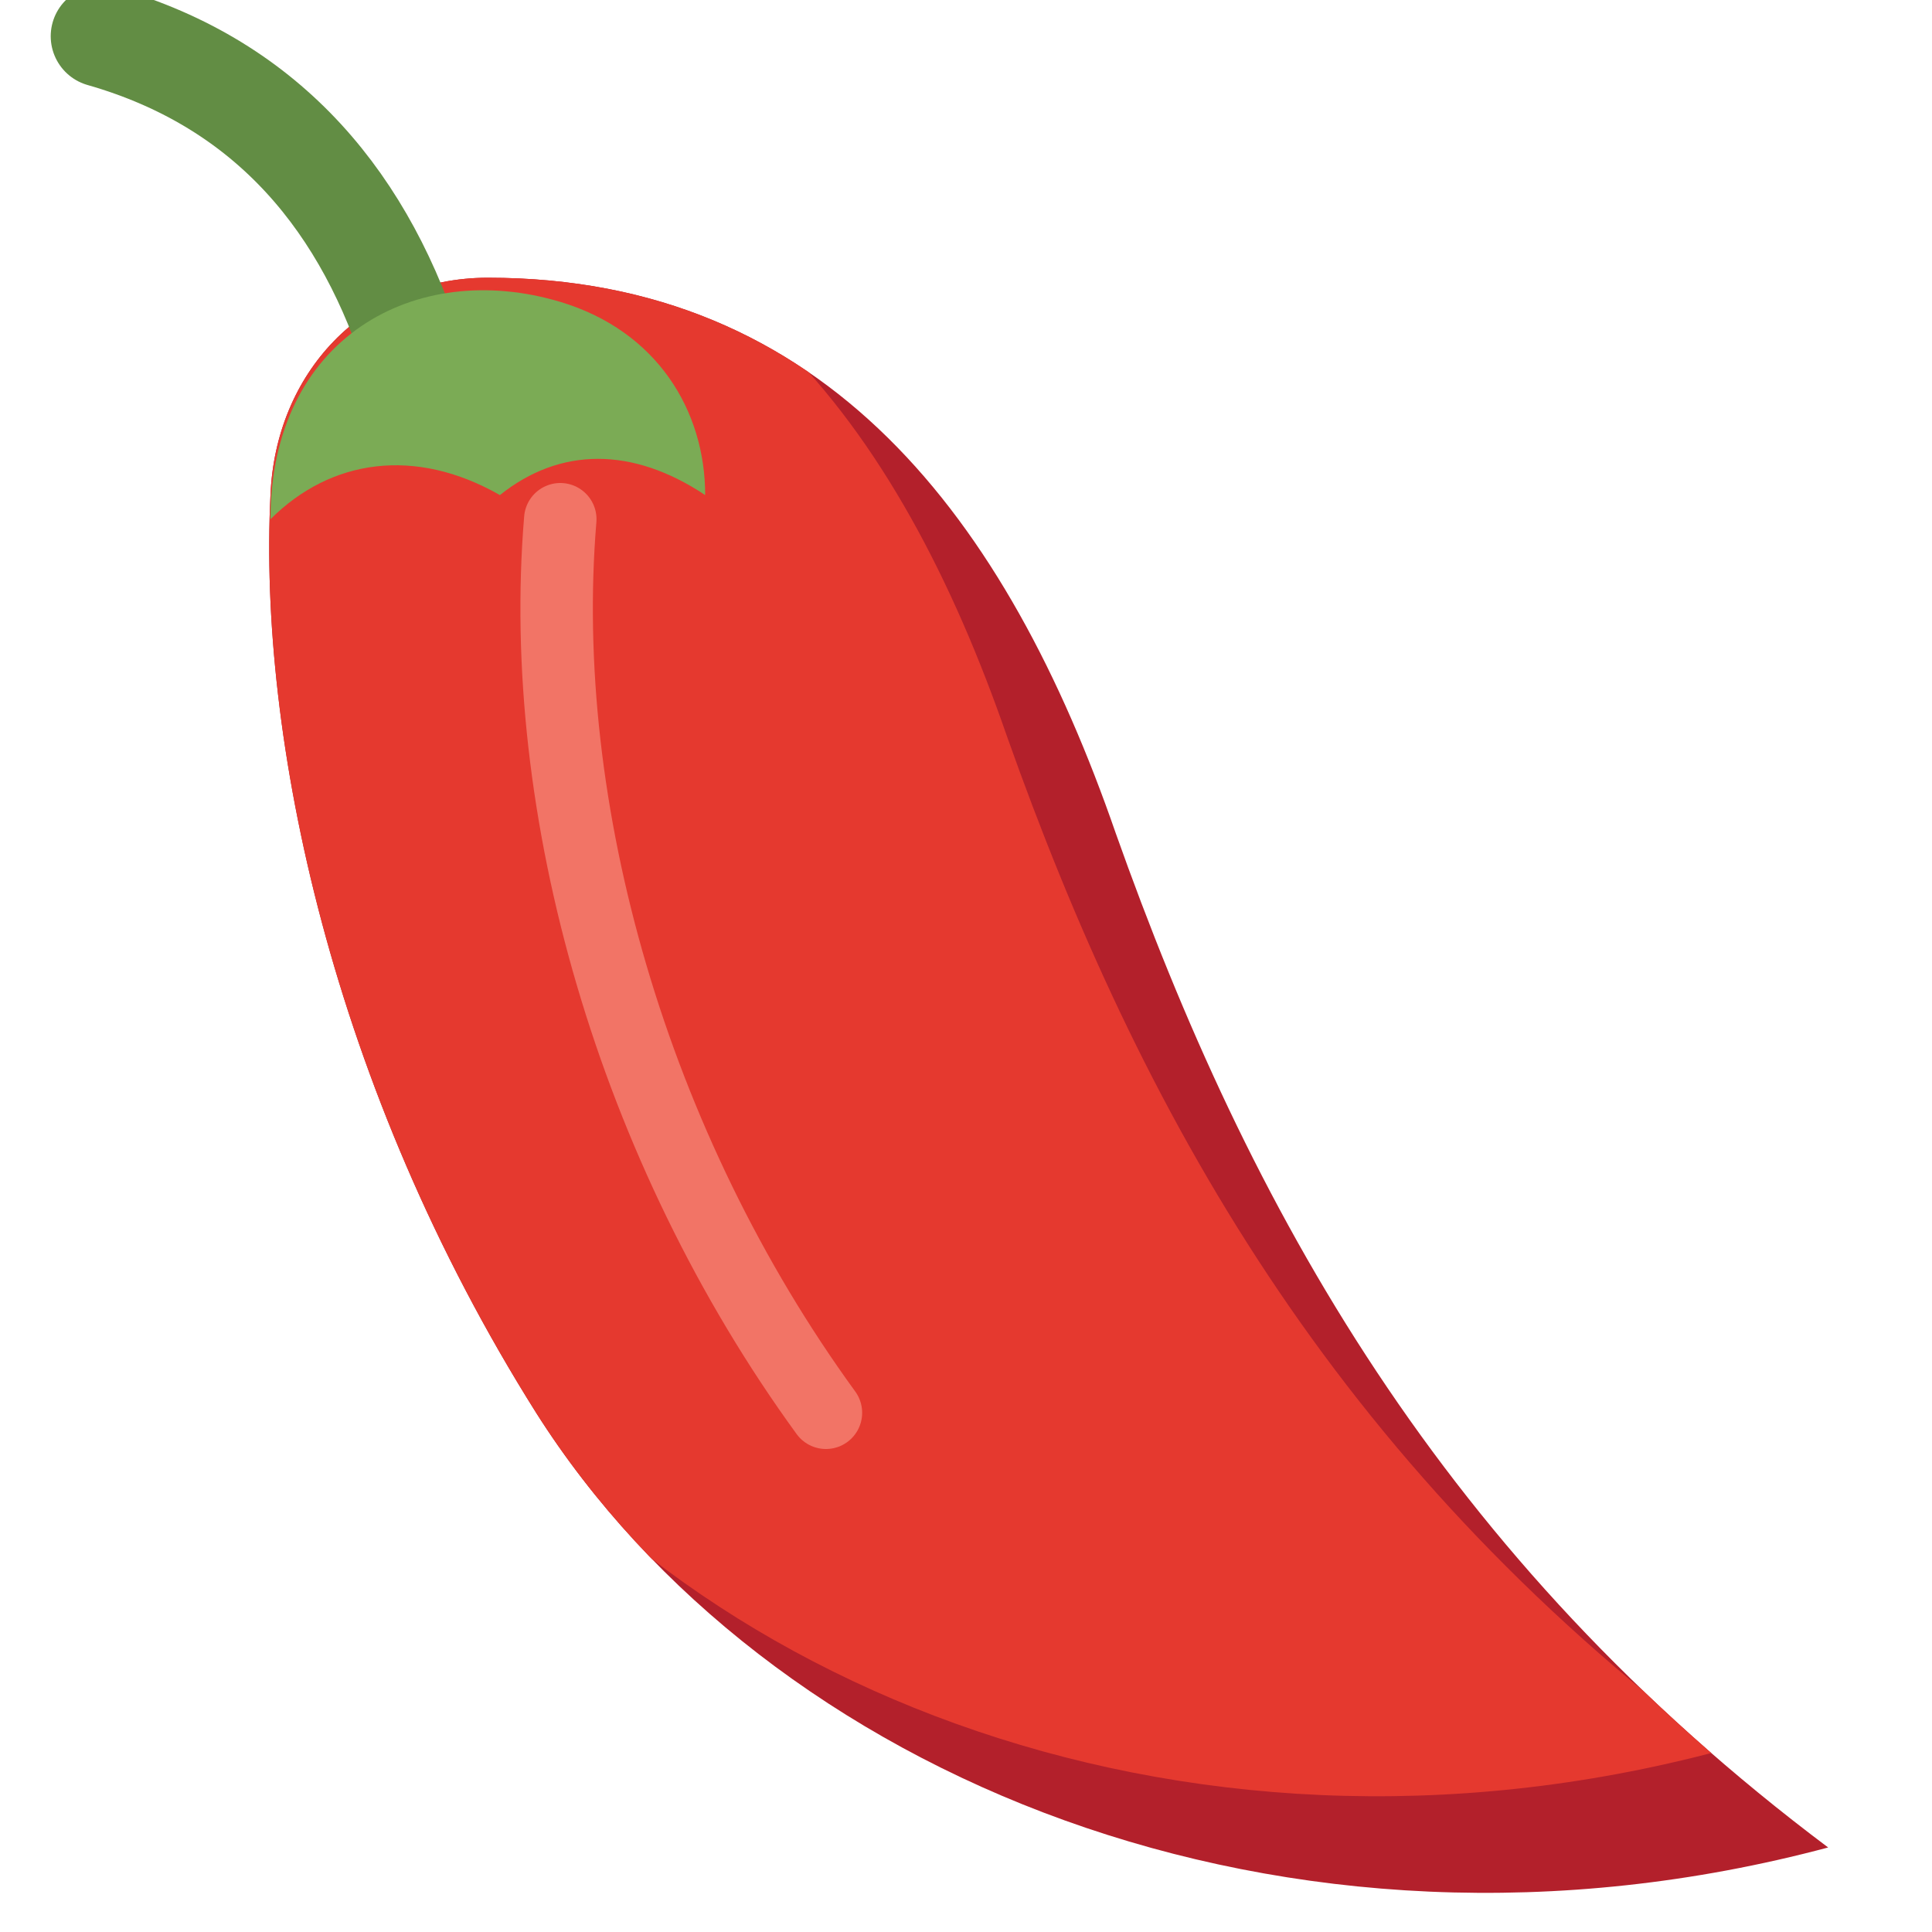
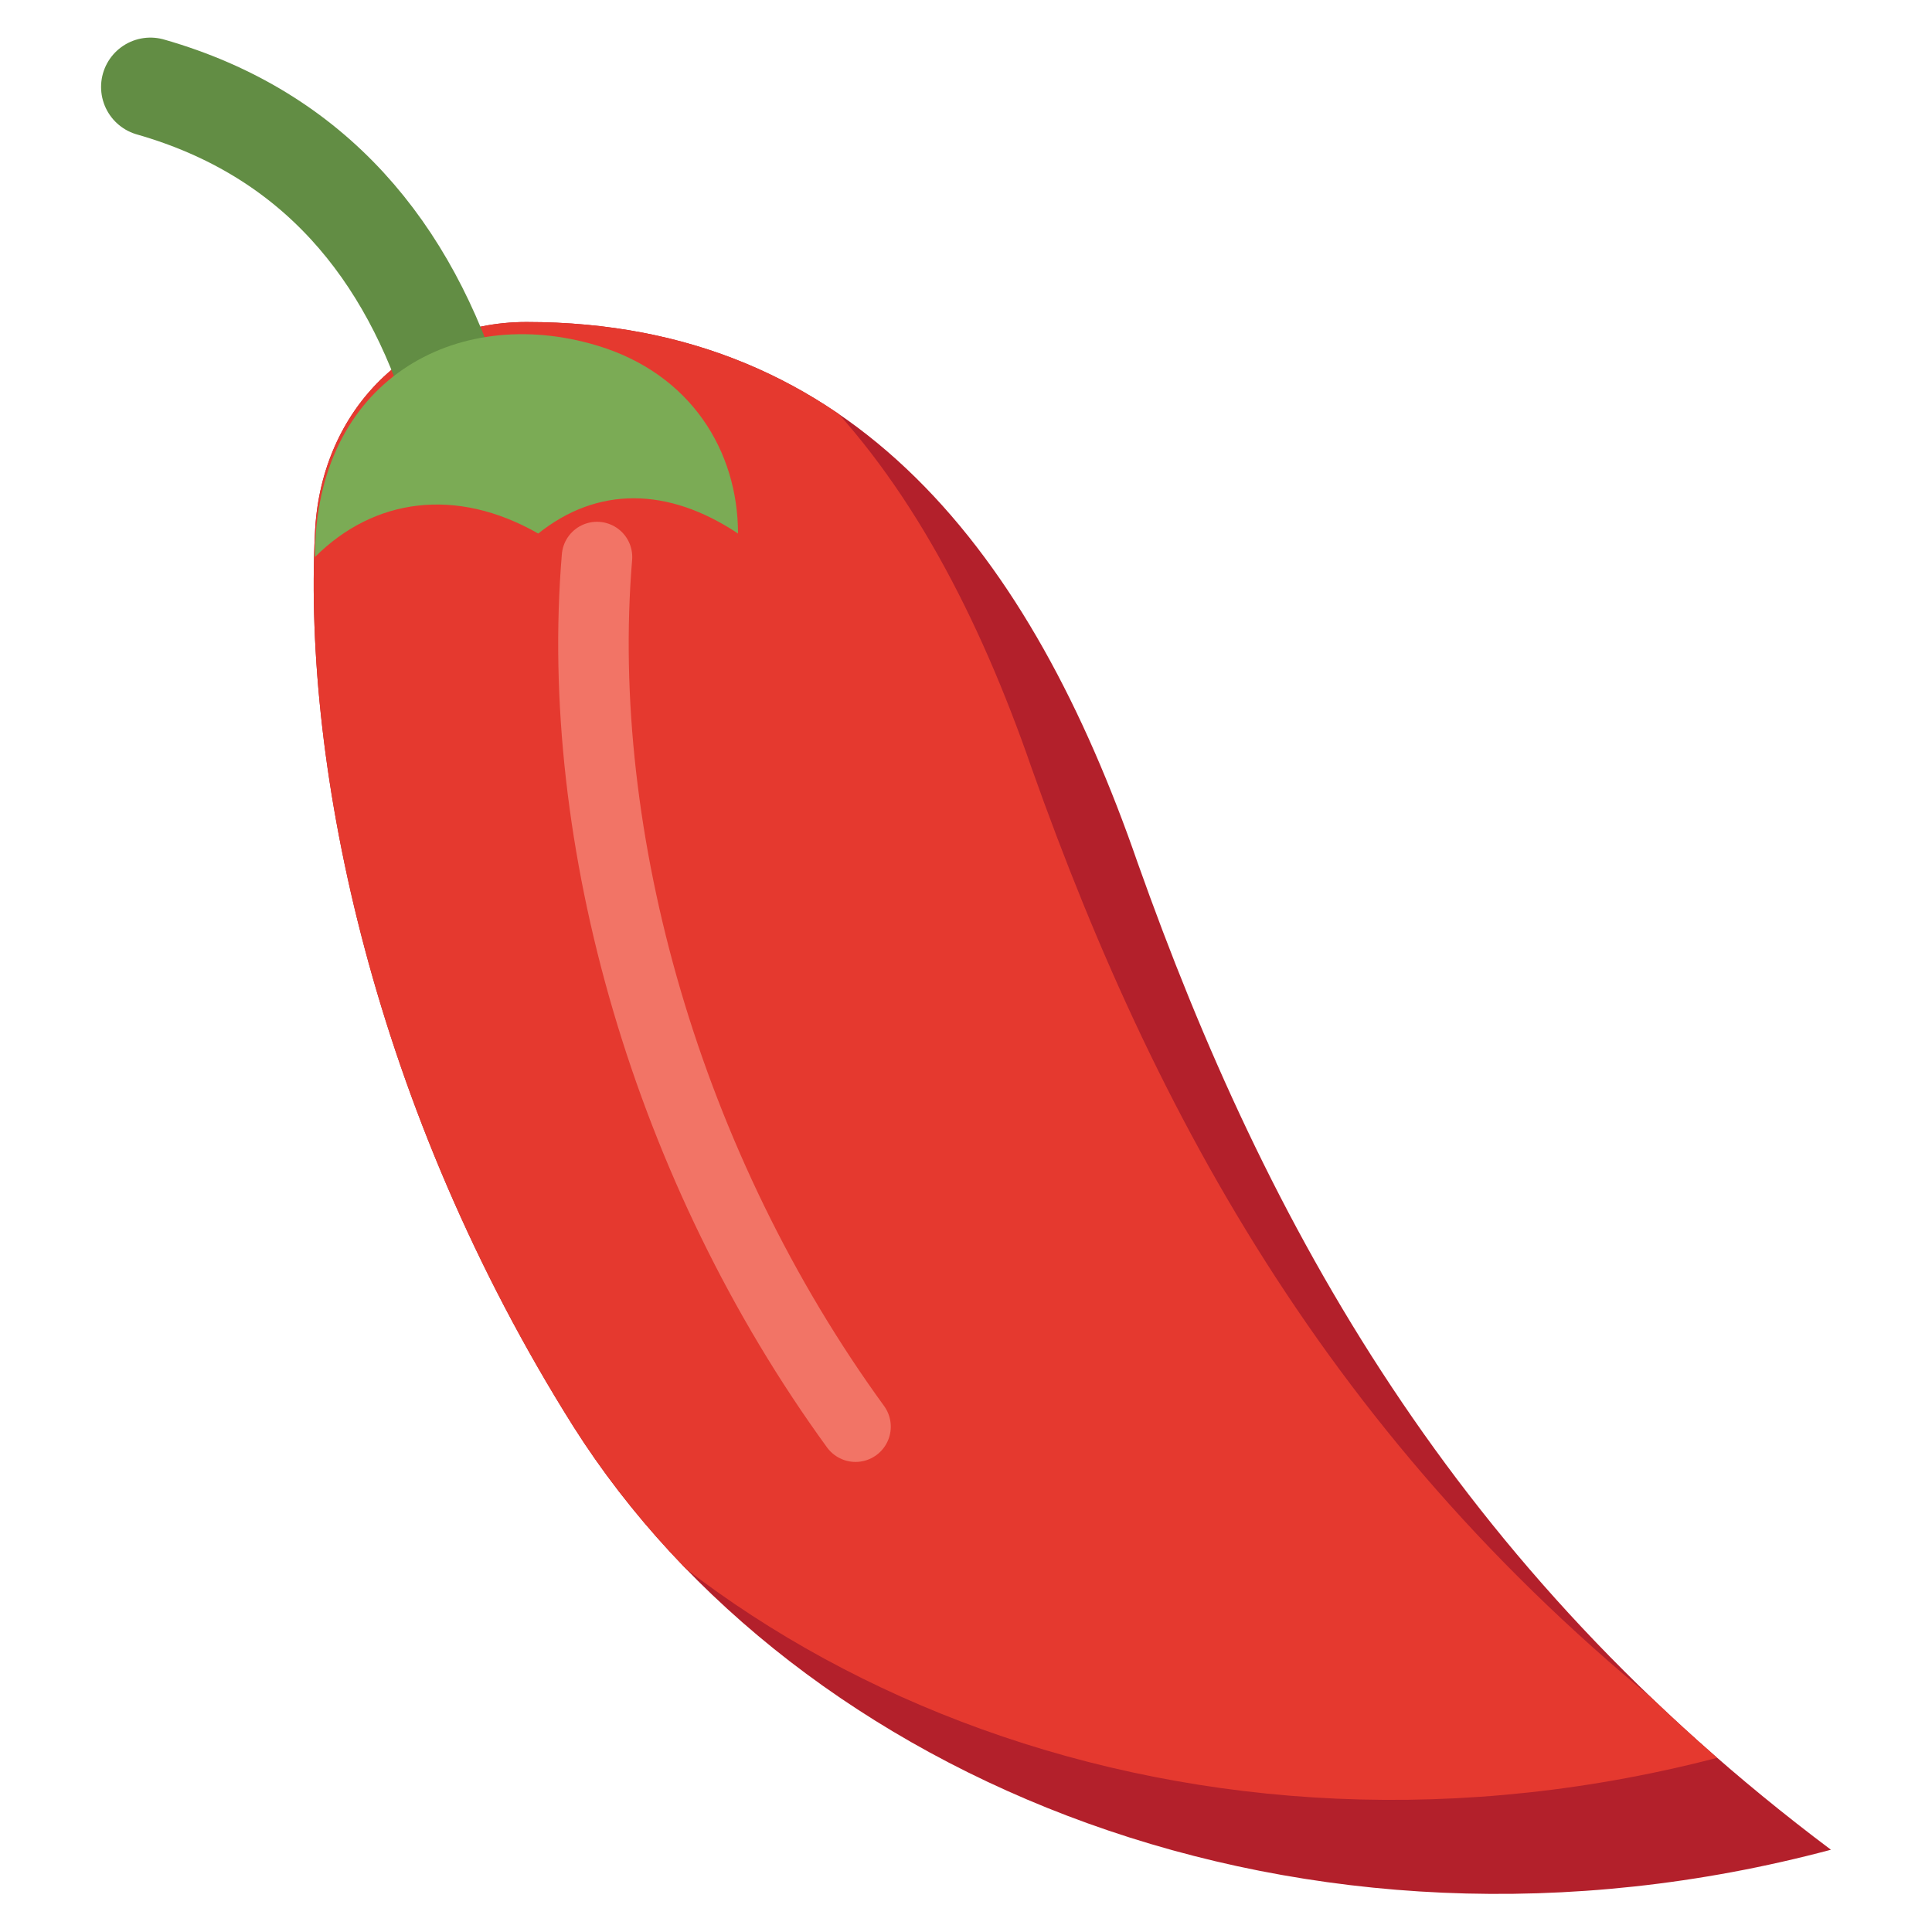
- <svg xmlns="http://www.w3.org/2000/svg" viewBox="128 115 800 800">
-   <clipPath id="c7">
+ <svg xmlns="http://www.w3.org/2000/svg" viewBox="106 93 822 822">
+   <clipPath id="c46">
    <path d="M330 230C470 230 545 330 590 460C645 615 725 760 885 880C660 940 445 850 350 700C265 565 235 420 240 320C242 270 278 230 330 230Z" />
  </clipPath>
-   <g clip-path="url(#c7)">
+   <g clip-path="url(#c46)">
    <path fill="#B3202B" d="M330 230C470 230 545 330 590 460C645 615 725 760 885 880C660 940 445 850 350 700C265 565 235 420 240 320C242 270 278 230 330 230Z" />
    <path fill="#E5392F" d="M330 230C470 230 545 330 590 460C645 615 725 760 885 880C660 940 445 850 350 700C265 565 235 420 240 320C242 270 278 230 330 230Z" transform="translate(-45 -40)" />
+     <path d="M360 330C350 450 390 590 470 700" fill="none" stroke="#F27466" stroke-width="30" stroke-linecap="round" />
  </g>
-   <path d="M360 330C350 450 390 590 470 700" fill="none" stroke="#F27466" stroke-width="30" stroke-linecap="round" />
  <path d="M300 265C280 200 240 150 170 130" fill="none" stroke="#628D44" stroke-width="42" stroke-linecap="round" />
  <path fill="#7BAB55" d="M240 330C240 255 300 222 360 240C400 252 420 285 420 320C390 300 360 300 335 320C300 300 265 305 240 330Z" />
</svg>
